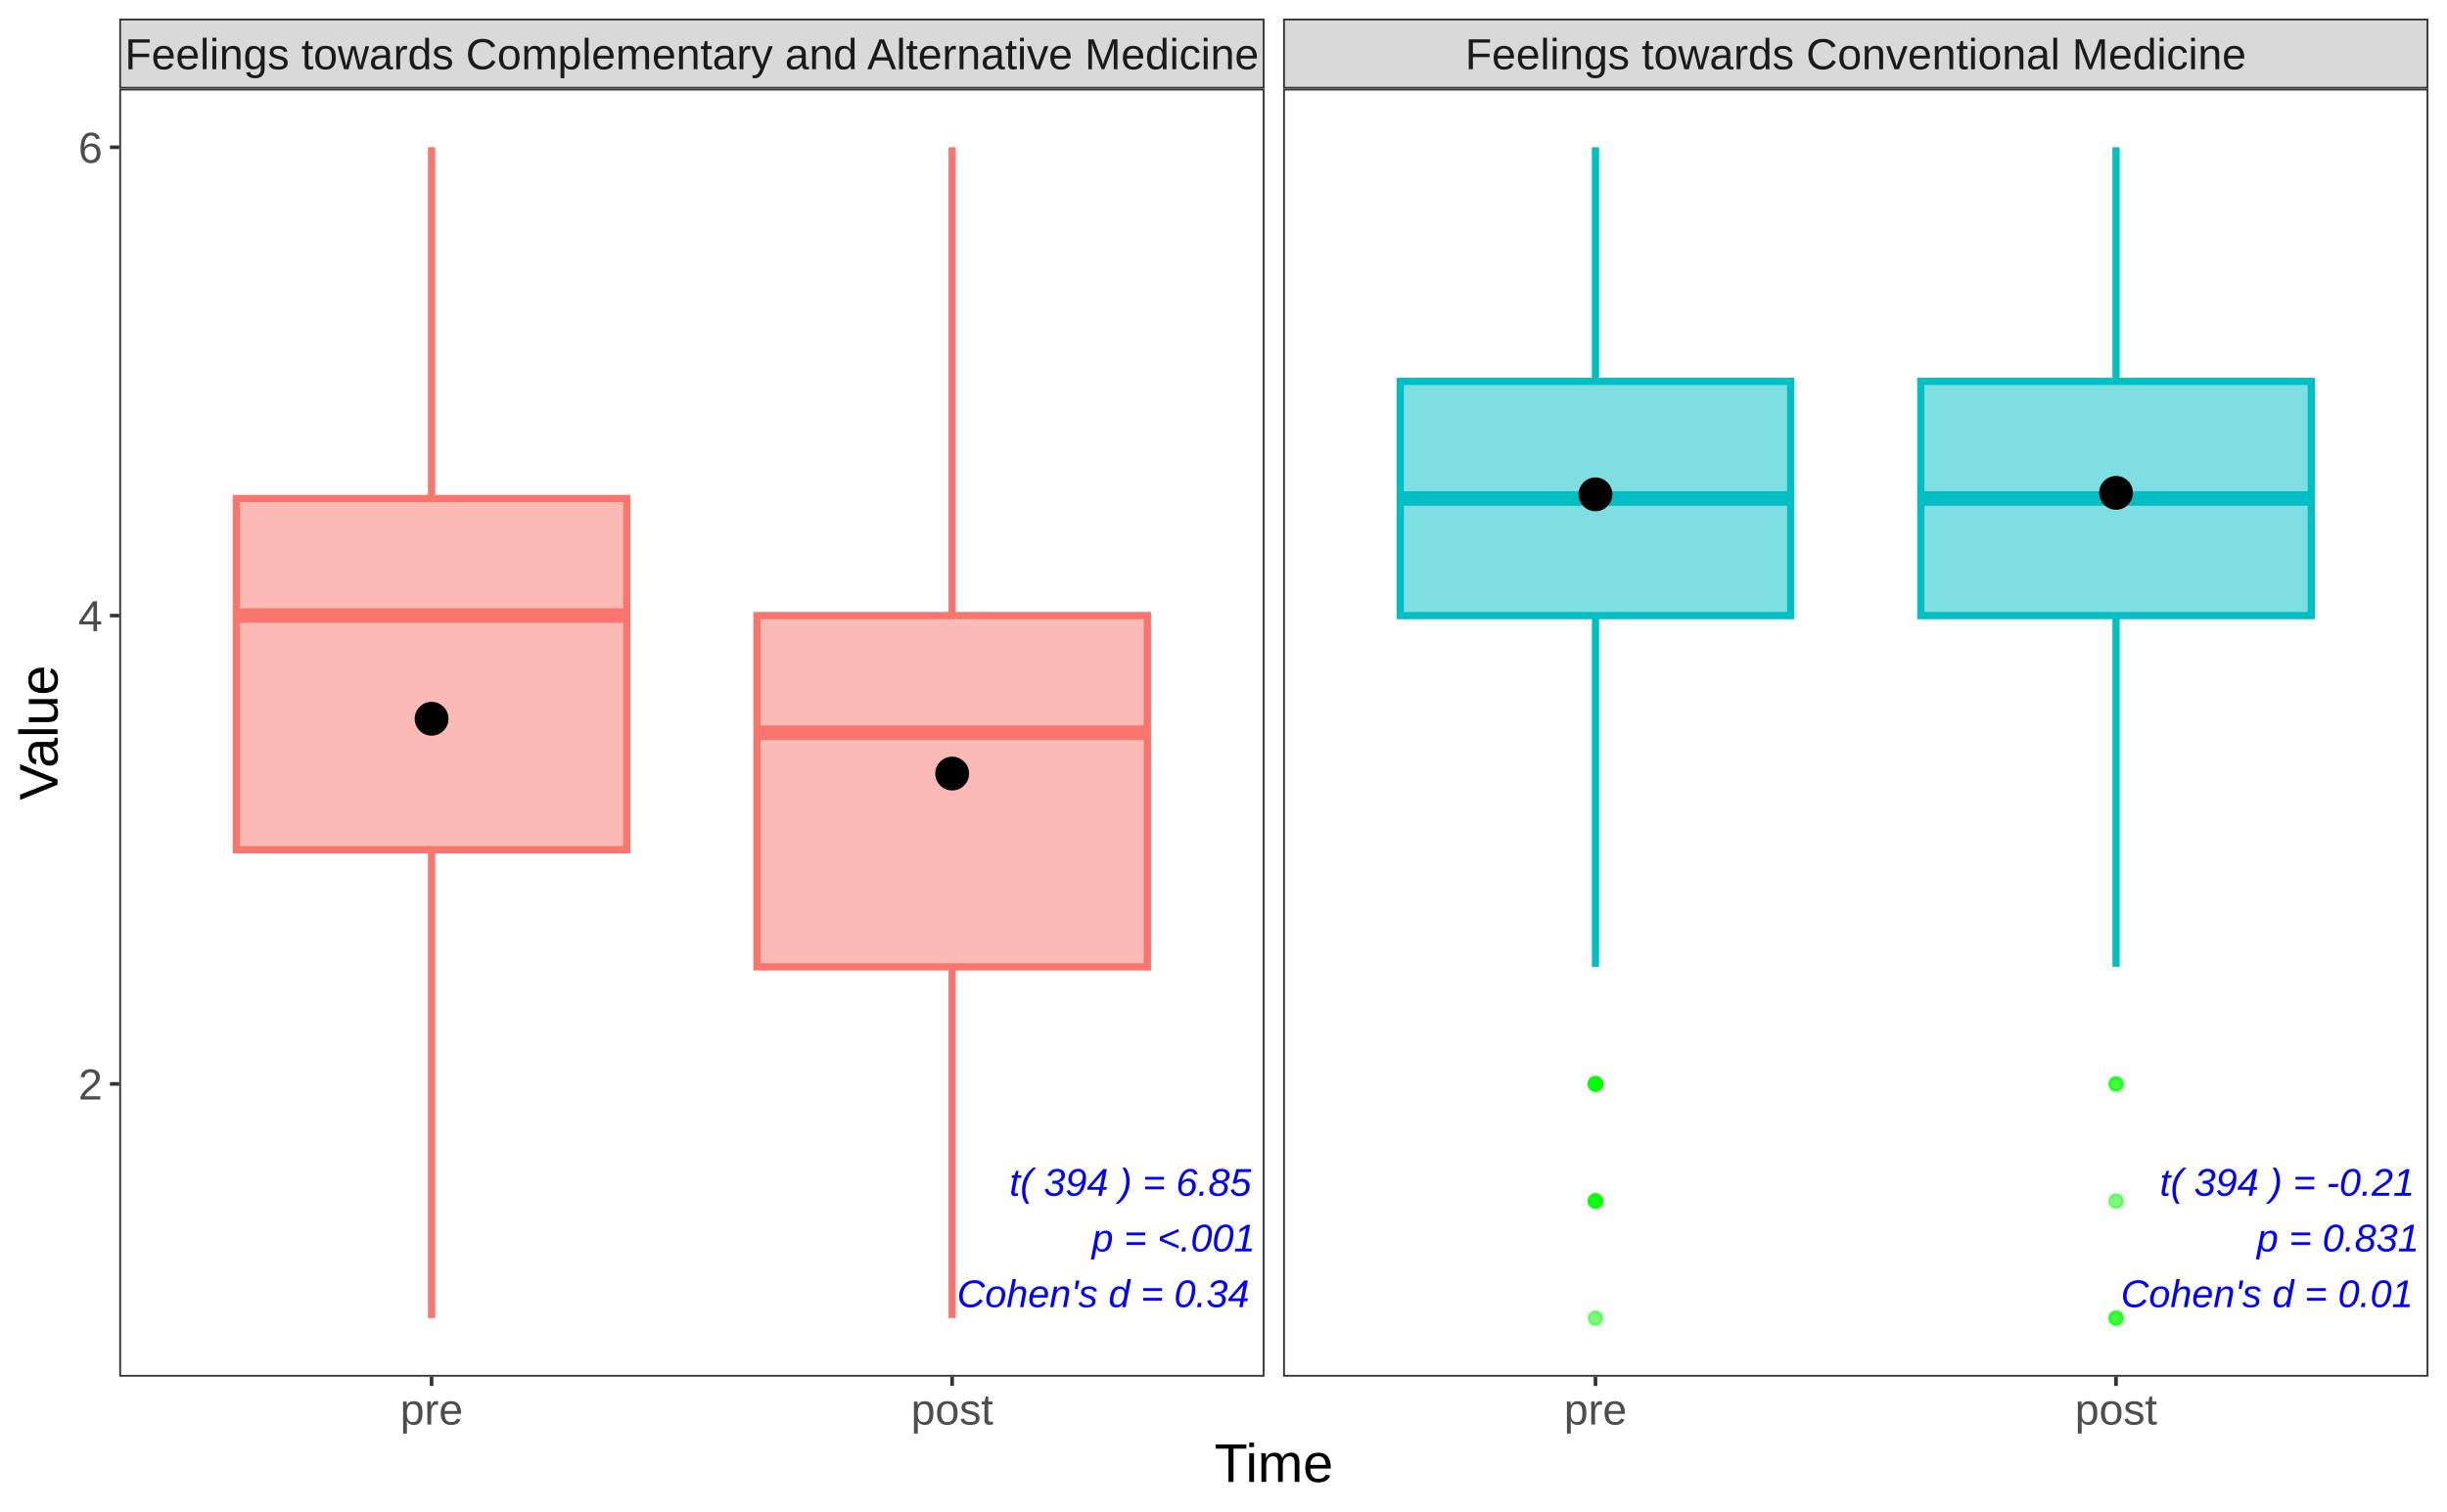
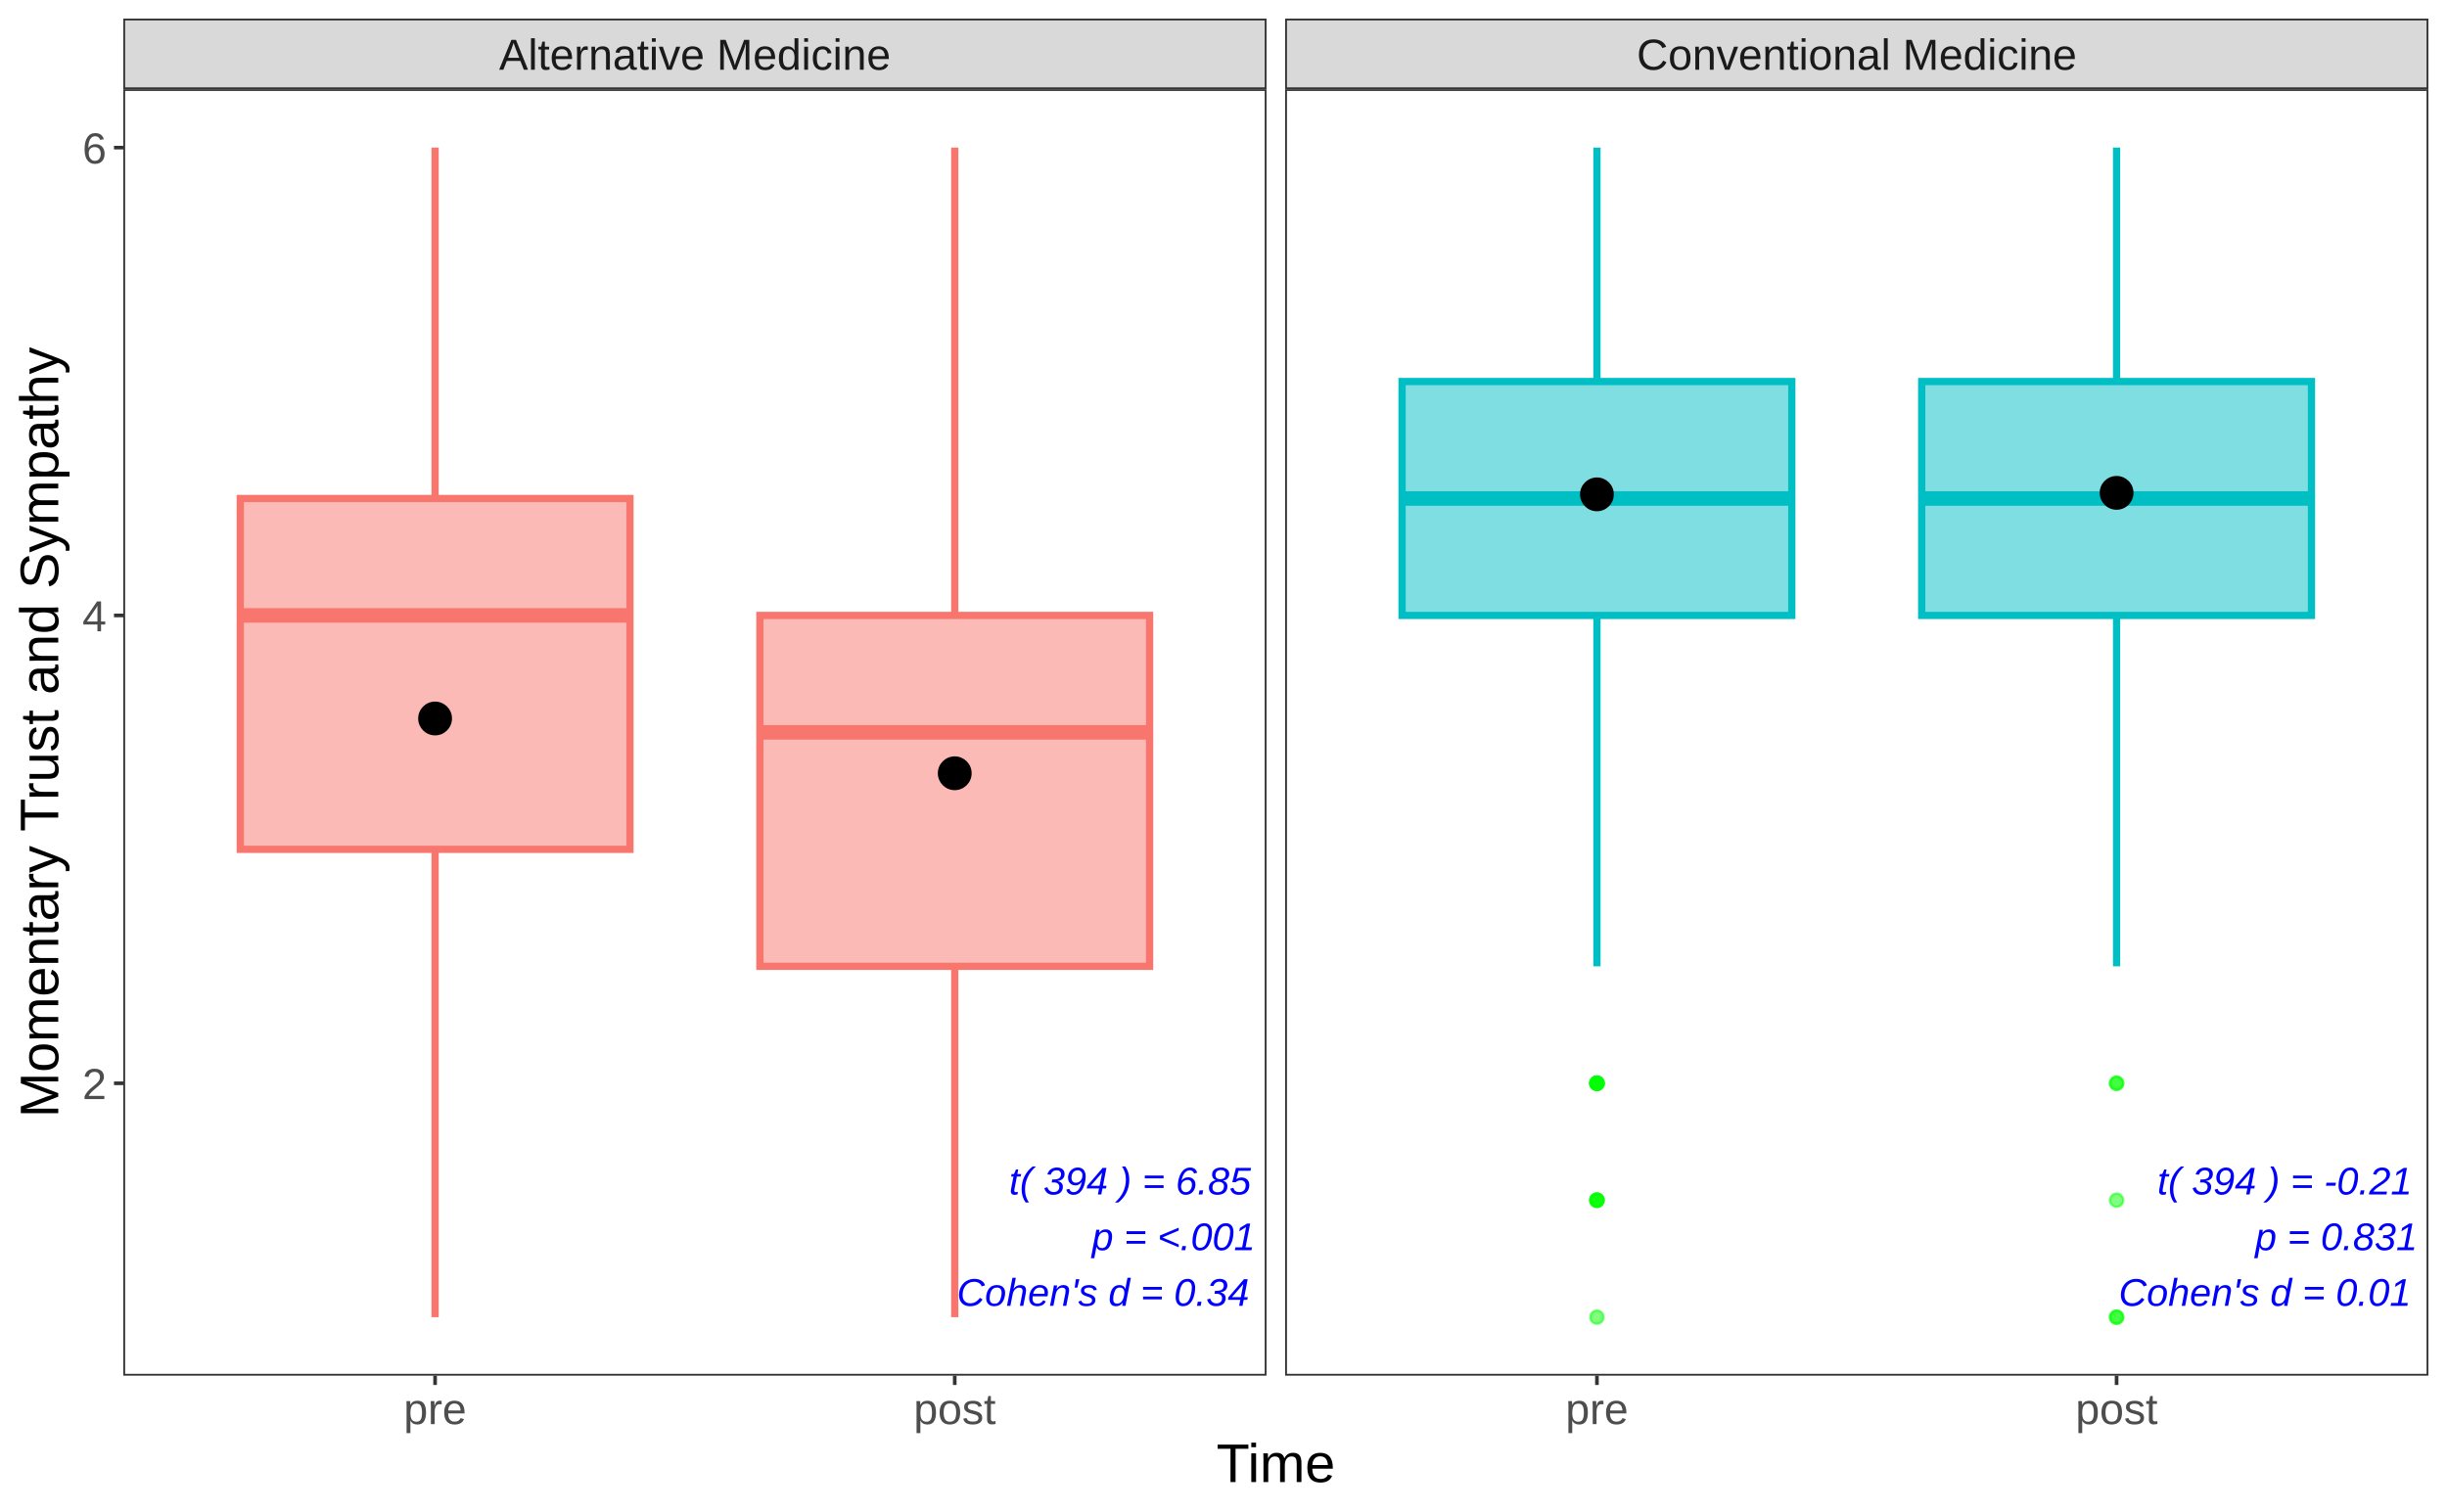
<svg xmlns="http://www.w3.org/2000/svg" class="svglite" width="720.00pt" height="444.96pt" viewBox="0 0 720.00 444.96">
  <defs>
    <style type="text/css">
    .svglite line, .svglite polyline, .svglite polygon, .svglite path, .svglite rect, .svglite circle {
      fill: none;
      stroke: #000000;
      stroke-linecap: round;
      stroke-linejoin: round;
      stroke-miterlimit: 10.00;
    }
    .svglite text {
      white-space: pre;
    }
  </style>
  </defs>
  <rect width="100%" height="100%" style="stroke: none; fill: #FFFFFF;" />
  <defs>
    <clipPath id="cpMC4wMHw3MjAuMDB8MC4wMHw0NDQuOTY=">
      <rect x="0.00" y="0.00" width="720.00" height="444.96" />
    </clipPath>
  </defs>
  <g clip-path="url(#cpMC4wMHw3MjAuMDB8MC4wMHw0NDQuOTY=)">
-     <rect x="0.00" y="0.00" width="720.00" height="444.96" style="stroke-width: 1.07; stroke: #FFFFFF; fill: #FFFFFF;" />
+     <rect x="0" y="0.00" width="720.00" height="444.96" style="stroke-width: 1.07; stroke: #FFFFFF; fill: #FFFFFF;" />
  </g>
  <defs>
-     <clipPath id="cpMzUuMDl8MzcyLjA3fDI2LjEwfDQwNS4xMw==">
-       <rect x="35.09" y="26.10" width="336.98" height="379.04" />
+     <clipPath id="cpMzYuMjh8MzcyLjY2fDI2LjIzfDQwNC44Mw==">
+       <rect x="36.28" y="26.23" width="336.38" height="378.60" />
    </clipPath>
  </defs>
-   <g clip-path="url(#cpMzUuMDl8MzcyLjA3fDI2LjEwfDQwNS4xMw==)">
-     <rect x="35.09" y="26.10" width="336.98" height="379.04" style="stroke-width: 1.07; stroke: none; fill: #FFFFFF;" />
-     <line x1="126.99" y1="146.70" x2="126.99" y2="43.33" style="stroke-width: 2.13; stroke: #F8766D; stroke-linecap: butt;" />
-     <line x1="126.99" y1="250.07" x2="126.99" y2="387.90" style="stroke-width: 2.13; stroke: #F8766D; stroke-linecap: butt;" />
-     <polygon points="69.55,146.70 69.55,250.07 184.43,250.07 184.43,146.70 69.55,146.70 " style="stroke-width: 2.13; stroke: #F8766D; stroke-linecap: butt; stroke-linejoin: miter; fill: #F8766D; fill-opacity: 0.50;" />
-     <line x1="69.55" y1="181.16" x2="184.43" y2="181.16" style="stroke-width: 4.27; stroke: #F8766D; stroke-linecap: butt; stroke-linejoin: miter;" />
-     <line x1="280.16" y1="181.16" x2="280.16" y2="43.33" style="stroke-width: 2.13; stroke: #F8766D; stroke-linecap: butt;" />
-     <line x1="280.16" y1="284.53" x2="280.16" y2="387.90" style="stroke-width: 2.13; stroke: #F8766D; stroke-linecap: butt;" />
-     <polygon points="222.72,181.16 222.72,284.53 337.60,284.53 337.60,181.16 222.72,181.16 " style="stroke-width: 2.13; stroke: #F8766D; stroke-linecap: butt; stroke-linejoin: miter; fill: #F8766D; fill-opacity: 0.50;" />
-     <line x1="222.72" y1="215.62" x2="337.60" y2="215.62" style="stroke-width: 4.27; stroke: #F8766D; stroke-linecap: butt; stroke-linejoin: miter;" />
-     <circle cx="126.99" cy="211.52" r="4.62" style="stroke-width: 0.71; fill: #000000;" />
-     <circle cx="280.16" cy="227.65" r="4.62" style="stroke-width: 0.71; fill: #000000;" />
-     <text x="368.19" y="351.90" text-anchor="end" style="font-size: 11.38px; font-style: italic;fill: #0000FF; font-family: &quot;Arial&quot;;" textLength="77.48px" lengthAdjust="spacingAndGlyphs">t( 394 ) =  6.85 </text>
-     <text x="369.34" y="368.28" text-anchor="end" style="font-size: 11.38px; font-style: italic;fill: #0000FF; font-family: &quot;Arial&quot;;" textLength="54.41px" lengthAdjust="spacingAndGlyphs"> p = &lt;.001 </text>
-     <text x="367.61" y="384.67" text-anchor="end" style="font-size: 11.38px; font-style: italic;fill: #0000FF; font-family: &quot;Arial&quot;;" textLength="89.16px" lengthAdjust="spacingAndGlyphs"> Cohen's d = 0.34</text>
-     <rect x="35.09" y="26.10" width="336.98" height="379.04" style="stroke-width: 1.07; stroke: #333333;" />
+   <g clip-path="url(#cpMzYuMjh8MzcyLjY2fDI2LjIzfDQwNC44Mw==)">
+     <rect x="36.28" y="26.23" width="336.38" height="378.60" style="stroke-width: 1.07; stroke: none; fill: #FFFFFF;" />
+     <line x1="128.02" y1="146.70" x2="128.02" y2="43.44" style="stroke-width: 2.13; stroke: #F8766D; stroke-linecap: butt;" />
+     <line x1="128.02" y1="249.95" x2="128.02" y2="387.62" style="stroke-width: 2.13; stroke: #F8766D; stroke-linecap: butt;" />
+     <polygon points="70.69,146.70 70.69,249.95 185.36,249.95 185.36,146.70 70.69,146.70 " style="stroke-width: 2.13; stroke: #F8766D; stroke-linecap: butt; stroke-linejoin: miter; fill: #F8766D; fill-opacity: 0.50;" />
+     <line x1="70.69" y1="181.11" x2="185.36" y2="181.11" style="stroke-width: 4.27; stroke: #F8766D; stroke-linecap: butt; stroke-linejoin: miter;" />
+     <line x1="280.92" y1="181.11" x2="280.92" y2="43.44" style="stroke-width: 2.13; stroke: #F8766D; stroke-linecap: butt;" />
+     <line x1="280.92" y1="284.37" x2="280.92" y2="387.62" style="stroke-width: 2.13; stroke: #F8766D; stroke-linecap: butt;" />
+     <polygon points="223.59,181.11 223.59,284.37 338.26,284.37 338.26,181.11 223.59,181.11 " style="stroke-width: 2.13; stroke: #F8766D; stroke-linecap: butt; stroke-linejoin: miter; fill: #F8766D; fill-opacity: 0.50;" />
+     <line x1="223.59" y1="215.53" x2="338.26" y2="215.53" style="stroke-width: 4.27; stroke: #F8766D; stroke-linecap: butt; stroke-linejoin: miter;" />
+     <circle cx="128.02" cy="211.44" r="4.62" style="stroke-width: 0.71; fill: #000000;" />
+     <circle cx="280.92" cy="227.56" r="4.62" style="stroke-width: 0.71; fill: #000000;" />
+     <text x="368.08" y="351.52" text-anchor="end" style="font-size: 11.38px; font-style: italic;fill: #0000FF; font-family: &quot;Liberation Sans&quot;;" textLength="91.58px" lengthAdjust="spacingAndGlyphs">t( 394 ) =  6.85 </text>
+     <text x="369.36" y="367.91" text-anchor="end" style="font-size: 11.38px; font-style: italic;fill: #0000FF; font-family: &quot;Liberation Sans&quot;;" textLength="66.07px" lengthAdjust="spacingAndGlyphs"> p = &lt;.001 </text>
+     <text x="367.57" y="384.29" text-anchor="end" style="font-size: 11.38px; font-style: italic;fill: #0000FF; font-family: &quot;Liberation Sans&quot;;" textLength="101.90px" lengthAdjust="spacingAndGlyphs"> Cohen's d = 0.34</text>
+     <rect x="36.28" y="26.23" width="336.38" height="378.60" style="stroke-width: 1.07; stroke: #333333;" />
  </g>
  <g clip-path="url(#cpMC4wMHw3MjAuMDB8MC4wMHw0NDQuOTY=)">
</g>
  <defs>
-     <clipPath id="cpMzc3LjU0fDcxNC41MnwyNi4xMHw0MDUuMTM=">
-       <rect x="377.54" y="26.10" width="336.98" height="379.04" />
+     <clipPath id="cpMzc4LjE0fDcxNC41MnwyNi4yM3w0MDQuODM=">
+       <rect x="378.14" y="26.23" width="336.38" height="378.60" />
    </clipPath>
  </defs>
-   <g clip-path="url(#cpMzc3LjU0fDcxNC41MnwyNi4xMHw0MDUuMTM=)">
-     <rect x="377.54" y="26.10" width="336.98" height="379.04" style="stroke-width: 1.07; stroke: none; fill: #FFFFFF;" />
-     <circle cx="469.45" cy="387.90" r="1.95" style="stroke-width: 0.71; stroke: #00FF00; stroke-opacity: 0.50; fill: #00FF00; fill-opacity: 0.50;" />
-     <circle cx="469.45" cy="318.99" r="1.95" style="stroke-width: 0.71; stroke: #00FF00; stroke-opacity: 0.50; fill: #00FF00; fill-opacity: 0.50;" />
-     <circle cx="469.45" cy="318.99" r="1.95" style="stroke-width: 0.71; stroke: #00FF00; stroke-opacity: 0.50; fill: #00FF00; fill-opacity: 0.50;" />
-     <circle cx="469.45" cy="318.99" r="1.95" style="stroke-width: 0.71; stroke: #00FF00; stroke-opacity: 0.50; fill: #00FF00; fill-opacity: 0.50;" />
-     <circle cx="469.45" cy="318.99" r="1.95" style="stroke-width: 0.71; stroke: #00FF00; stroke-opacity: 0.50; fill: #00FF00; fill-opacity: 0.50;" />
-     <circle cx="469.45" cy="353.45" r="1.95" style="stroke-width: 0.71; stroke: #00FF00; stroke-opacity: 0.50; fill: #00FF00; fill-opacity: 0.50;" />
-     <circle cx="469.45" cy="353.45" r="1.95" style="stroke-width: 0.71; stroke: #00FF00; stroke-opacity: 0.50; fill: #00FF00; fill-opacity: 0.50;" />
-     <circle cx="469.45" cy="353.45" r="1.95" style="stroke-width: 0.71; stroke: #00FF00; stroke-opacity: 0.50; fill: #00FF00; fill-opacity: 0.50;" />
-     <circle cx="469.45" cy="318.99" r="1.95" style="stroke-width: 0.71; stroke: #00FF00; stroke-opacity: 0.50; fill: #00FF00; fill-opacity: 0.50;" />
-     <circle cx="469.45" cy="318.99" r="1.95" style="stroke-width: 0.71; stroke: #00FF00; stroke-opacity: 0.50; fill: #00FF00; fill-opacity: 0.50;" />
-     <circle cx="469.45" cy="353.45" r="1.95" style="stroke-width: 0.71; stroke: #00FF00; stroke-opacity: 0.50; fill: #00FF00; fill-opacity: 0.50;" />
-     <line x1="469.45" y1="112.24" x2="469.45" y2="43.33" style="stroke-width: 2.13; stroke: #00BFC4; stroke-linecap: butt;" />
-     <line x1="469.45" y1="181.16" x2="469.45" y2="284.53" style="stroke-width: 2.13; stroke: #00BFC4; stroke-linecap: butt;" />
-     <polygon points="412.01,112.24 412.01,181.16 526.89,181.16 526.89,112.24 412.01,112.24 " style="stroke-width: 2.13; stroke: #00BFC4; stroke-linecap: butt; stroke-linejoin: miter; fill: #00BFC4; fill-opacity: 0.50;" />
-     <line x1="412.01" y1="146.70" x2="526.89" y2="146.70" style="stroke-width: 4.27; stroke: #00BFC4; stroke-linecap: butt; stroke-linejoin: miter;" />
-     <circle cx="622.62" cy="353.45" r="1.95" style="stroke-width: 0.71; stroke: #00FF00; stroke-opacity: 0.50; fill: #00FF00; fill-opacity: 0.50;" />
-     <circle cx="622.62" cy="387.90" r="1.95" style="stroke-width: 0.71; stroke: #00FF00; stroke-opacity: 0.50; fill: #00FF00; fill-opacity: 0.50;" />
-     <circle cx="622.62" cy="387.90" r="1.95" style="stroke-width: 0.71; stroke: #00FF00; stroke-opacity: 0.50; fill: #00FF00; fill-opacity: 0.50;" />
-     <circle cx="622.62" cy="318.99" r="1.95" style="stroke-width: 0.71; stroke: #00FF00; stroke-opacity: 0.50; fill: #00FF00; fill-opacity: 0.50;" />
-     <circle cx="622.62" cy="318.99" r="1.95" style="stroke-width: 0.71; stroke: #00FF00; stroke-opacity: 0.50; fill: #00FF00; fill-opacity: 0.50;" />
-     <line x1="622.62" y1="112.24" x2="622.62" y2="43.33" style="stroke-width: 2.13; stroke: #00BFC4; stroke-linecap: butt;" />
-     <line x1="622.62" y1="181.16" x2="622.62" y2="284.53" style="stroke-width: 2.13; stroke: #00BFC4; stroke-linecap: butt;" />
-     <polygon points="565.18,112.24 565.18,181.16 680.06,181.16 680.06,112.24 565.18,112.24 " style="stroke-width: 2.13; stroke: #00BFC4; stroke-linecap: butt; stroke-linejoin: miter; fill: #00BFC4; fill-opacity: 0.50;" />
-     <line x1="565.18" y1="146.70" x2="680.06" y2="146.70" style="stroke-width: 4.27; stroke: #00BFC4; stroke-linecap: butt; stroke-linejoin: miter;" />
-     <circle cx="469.45" cy="145.48" r="4.62" style="stroke-width: 0.71; fill: #000000;" />
-     <circle cx="622.62" cy="145.04" r="4.62" style="stroke-width: 0.71; fill: #000000;" />
-     <text x="710.46" y="351.90" text-anchor="end" style="font-size: 11.38px; font-style: italic;fill: #0000FF; font-family: &quot;Arial&quot;;" textLength="81.27px" lengthAdjust="spacingAndGlyphs">t( 394 ) =  -0.21 </text>
-     <text x="711.82" y="368.28" text-anchor="end" style="font-size: 11.38px; font-style: italic;fill: #0000FF; font-family: &quot;Arial&quot;;" textLength="54.09px" lengthAdjust="spacingAndGlyphs"> p = 0.831 </text>
-     <text x="710.06" y="384.67" text-anchor="end" style="font-size: 11.38px; font-style: italic;fill: #0000FF; font-family: &quot;Arial&quot;;" textLength="89.16px" lengthAdjust="spacingAndGlyphs"> Cohen's d = 0.01</text>
-     <rect x="377.54" y="26.10" width="336.98" height="379.04" style="stroke-width: 1.07; stroke: #333333;" />
+   <g clip-path="url(#cpMzc4LjE0fDcxNC41MnwyNi4yM3w0MDQuODM=)">
+     <rect x="378.14" y="26.23" width="336.38" height="378.60" style="stroke-width: 1.07; stroke: none; fill: #FFFFFF;" />
+     <circle cx="469.88" cy="387.62" r="1.95" style="stroke-width: 0.71; stroke: #00FF00; stroke-opacity: 0.50; fill: #00FF00; fill-opacity: 0.50;" />
+     <circle cx="469.88" cy="318.79" r="1.95" style="stroke-width: 0.71; stroke: #00FF00; stroke-opacity: 0.50; fill: #00FF00; fill-opacity: 0.50;" />
+     <circle cx="469.88" cy="318.79" r="1.95" style="stroke-width: 0.71; stroke: #00FF00; stroke-opacity: 0.50; fill: #00FF00; fill-opacity: 0.50;" />
+     <circle cx="469.88" cy="318.79" r="1.95" style="stroke-width: 0.71; stroke: #00FF00; stroke-opacity: 0.50; fill: #00FF00; fill-opacity: 0.50;" />
+     <circle cx="469.88" cy="318.79" r="1.95" style="stroke-width: 0.71; stroke: #00FF00; stroke-opacity: 0.50; fill: #00FF00; fill-opacity: 0.50;" />
+     <circle cx="469.88" cy="353.20" r="1.95" style="stroke-width: 0.71; stroke: #00FF00; stroke-opacity: 0.50; fill: #00FF00; fill-opacity: 0.50;" />
+     <circle cx="469.88" cy="353.20" r="1.95" style="stroke-width: 0.71; stroke: #00FF00; stroke-opacity: 0.50; fill: #00FF00; fill-opacity: 0.50;" />
+     <circle cx="469.88" cy="353.20" r="1.95" style="stroke-width: 0.71; stroke: #00FF00; stroke-opacity: 0.50; fill: #00FF00; fill-opacity: 0.50;" />
+     <circle cx="469.88" cy="318.79" r="1.95" style="stroke-width: 0.71; stroke: #00FF00; stroke-opacity: 0.50; fill: #00FF00; fill-opacity: 0.50;" />
+     <circle cx="469.88" cy="318.79" r="1.95" style="stroke-width: 0.71; stroke: #00FF00; stroke-opacity: 0.50; fill: #00FF00; fill-opacity: 0.50;" />
+     <circle cx="469.88" cy="353.20" r="1.95" style="stroke-width: 0.71; stroke: #00FF00; stroke-opacity: 0.50; fill: #00FF00; fill-opacity: 0.50;" />
+     <line x1="469.88" y1="112.28" x2="469.88" y2="43.44" style="stroke-width: 2.13; stroke: #00BFC4; stroke-linecap: butt;" />
+     <line x1="469.88" y1="181.11" x2="469.88" y2="284.37" style="stroke-width: 2.13; stroke: #00BFC4; stroke-linecap: butt;" />
+     <polygon points="412.54,112.28 412.54,181.11 527.22,181.11 527.22,112.28 412.54,112.28 " style="stroke-width: 2.13; stroke: #00BFC4; stroke-linecap: butt; stroke-linejoin: miter; fill: #00BFC4; fill-opacity: 0.50;" />
+     <line x1="412.54" y1="146.70" x2="527.22" y2="146.70" style="stroke-width: 4.27; stroke: #00BFC4; stroke-linecap: butt; stroke-linejoin: miter;" />
+     <circle cx="622.78" cy="353.20" r="1.95" style="stroke-width: 0.71; stroke: #00FF00; stroke-opacity: 0.50; fill: #00FF00; fill-opacity: 0.50;" />
+     <circle cx="622.78" cy="387.62" r="1.95" style="stroke-width: 0.71; stroke: #00FF00; stroke-opacity: 0.50; fill: #00FF00; fill-opacity: 0.50;" />
+     <circle cx="622.78" cy="387.62" r="1.95" style="stroke-width: 0.71; stroke: #00FF00; stroke-opacity: 0.50; fill: #00FF00; fill-opacity: 0.50;" />
+     <circle cx="622.78" cy="318.79" r="1.95" style="stroke-width: 0.71; stroke: #00FF00; stroke-opacity: 0.50; fill: #00FF00; fill-opacity: 0.50;" />
+     <circle cx="622.78" cy="318.79" r="1.95" style="stroke-width: 0.71; stroke: #00FF00; stroke-opacity: 0.50; fill: #00FF00; fill-opacity: 0.50;" />
+     <line x1="622.78" y1="112.28" x2="622.78" y2="43.44" style="stroke-width: 2.13; stroke: #00BFC4; stroke-linecap: butt;" />
+     <line x1="622.78" y1="181.11" x2="622.78" y2="284.37" style="stroke-width: 2.13; stroke: #00BFC4; stroke-linecap: butt;" />
+     <polygon points="565.44,112.28 565.44,181.11 680.12,181.11 680.12,112.28 565.44,112.28 " style="stroke-width: 2.13; stroke: #00BFC4; stroke-linecap: butt; stroke-linejoin: miter; fill: #00BFC4; fill-opacity: 0.50;" />
+     <line x1="565.44" y1="146.70" x2="680.12" y2="146.70" style="stroke-width: 4.27; stroke: #00BFC4; stroke-linecap: butt; stroke-linejoin: miter;" />
+     <circle cx="469.88" cy="145.48" r="4.62" style="stroke-width: 0.71; fill: #000000;" />
+     <circle cx="622.78" cy="145.04" r="4.62" style="stroke-width: 0.71; fill: #000000;" />
+     <text x="709.74" y="351.52" text-anchor="end" style="font-size: 11.38px; font-style: italic;fill: #0000FF; font-family: &quot;Liberation Sans&quot;;" textLength="95.69px" lengthAdjust="spacingAndGlyphs">t( 394 ) =  -0.21 </text>
+     <text x="711.33" y="367.91" text-anchor="end" style="font-size: 11.38px; font-style: italic;fill: #0000FF; font-family: &quot;Liberation Sans&quot;;" textLength="63.77px" lengthAdjust="spacingAndGlyphs"> p = 0.831 </text>
+     <text x="709.43" y="384.29" text-anchor="end" style="font-size: 11.38px; font-style: italic;fill: #0000FF; font-family: &quot;Liberation Sans&quot;;" textLength="101.90px" lengthAdjust="spacingAndGlyphs"> Cohen's d = 0.01</text>
+     <rect x="378.14" y="26.23" width="336.38" height="378.60" style="stroke-width: 1.07; stroke: #333333;" />
  </g>
  <g clip-path="url(#cpMC4wMHw3MjAuMDB8MC4wMHw0NDQuOTY=)">
</g>
  <defs>
-     <clipPath id="cpMzUuMDl8MzcyLjA3fDUuNDh8MjYuMTA=">
-       <rect x="35.09" y="5.48" width="336.98" height="20.62" />
+     <clipPath id="cpMzYuMjh8MzcyLjY2fDUuNDh8MjYuMjM=">
+       <rect x="36.28" y="5.48" width="336.38" height="20.76" />
    </clipPath>
  </defs>
-   <g clip-path="url(#cpMzUuMDl8MzcyLjA3fDUuNDh8MjYuMTA=)">
-     <rect x="35.09" y="5.48" width="336.98" height="20.62" style="stroke-width: 1.07; stroke: #333333; fill: #D9D9D9;" />
-     <text x="203.58" y="20.37" text-anchor="middle" style="font-size: 12.80px;fill: #1A1A1A; font-family: &quot;Arial&quot;;" textLength="333.52px" lengthAdjust="spacingAndGlyphs">Feelings towards Complementary and Alternative Medicine</text>
+   <g clip-path="url(#cpMzYuMjh8MzcyLjY2fDUuNDh8MjYuMjM=)">
+     <rect x="36.28" y="5.48" width="336.38" height="20.76" style="stroke-width: 1.07; stroke: #333333; fill: #D9D9D9;" />
+     <text x="204.47" y="20.52" text-anchor="middle" style="font-size: 12.80px;fill: #1A1A1A; font-family: &quot;Liberation Sans&quot;;" textLength="131.43px" lengthAdjust="spacingAndGlyphs">Alternative Medicine</text>
  </g>
  <g clip-path="url(#cpMC4wMHw3MjAuMDB8MC4wMHw0NDQuOTY=)">
</g>
  <defs>
-     <clipPath id="cpMzc3LjU0fDcxNC41Mnw1LjQ4fDI2LjEw">
-       <rect x="377.54" y="5.48" width="336.98" height="20.62" />
+     <clipPath id="cpMzc4LjE0fDcxNC41Mnw1LjQ4fDI2LjIz">
+       <rect x="378.14" y="5.48" width="336.38" height="20.76" />
    </clipPath>
  </defs>
-   <g clip-path="url(#cpMzc3LjU0fDcxNC41Mnw1LjQ4fDI2LjEw)">
-     <rect x="377.54" y="5.48" width="336.98" height="20.62" style="stroke-width: 1.07; stroke: #333333; fill: #D9D9D9;" />
-     <text x="546.03" y="20.37" text-anchor="middle" style="font-size: 12.80px;fill: #1A1A1A; font-family: &quot;Arial&quot;;" textLength="229.70px" lengthAdjust="spacingAndGlyphs">Feelings towards Conventional Medicine</text>
+   <g clip-path="url(#cpMzc4LjE0fDcxNC41Mnw1LjQ4fDI2LjIz)">
+     <rect x="378.14" y="5.48" width="336.38" height="20.76" style="stroke-width: 1.07; stroke: #333333; fill: #D9D9D9;" />
+     <text x="546.33" y="20.52" text-anchor="middle" style="font-size: 12.80px;fill: #1A1A1A; font-family: &quot;Liberation Sans&quot;;" textLength="145.55px" lengthAdjust="spacingAndGlyphs">Conventional Medicine</text>
  </g>
  <g clip-path="url(#cpMC4wMHw3MjAuMDB8MC4wMHw0NDQuOTY=)">
-     <polyline points="126.99,407.87 126.99,405.13 " style="stroke-width: 1.07; stroke: #333333; stroke-linecap: butt;" />
-     <polyline points="280.16,407.87 280.16,405.13 " style="stroke-width: 1.07; stroke: #333333; stroke-linecap: butt;" />
-     <text x="126.99" y="419.22" text-anchor="middle" style="font-size: 12.80px;fill: #4D4D4D; font-family: &quot;Arial&quot;;" textLength="18.49px" lengthAdjust="spacingAndGlyphs">pre</text>
-     <text x="280.16" y="419.22" text-anchor="middle" style="font-size: 12.80px;fill: #4D4D4D; font-family: &quot;Arial&quot;;" textLength="24.18px" lengthAdjust="spacingAndGlyphs">post</text>
-     <polyline points="469.45,407.87 469.45,405.13 " style="stroke-width: 1.07; stroke: #333333; stroke-linecap: butt;" />
-     <polyline points="622.62,407.87 622.62,405.13 " style="stroke-width: 1.07; stroke: #333333; stroke-linecap: butt;" />
-     <text x="469.45" y="419.22" text-anchor="middle" style="font-size: 12.80px;fill: #4D4D4D; font-family: &quot;Arial&quot;;" textLength="18.49px" lengthAdjust="spacingAndGlyphs">pre</text>
-     <text x="622.62" y="419.22" text-anchor="middle" style="font-size: 12.80px;fill: #4D4D4D; font-family: &quot;Arial&quot;;" textLength="24.18px" lengthAdjust="spacingAndGlyphs">post</text>
-     <text x="30.16" y="323.57" text-anchor="end" style="font-size: 12.80px;fill: #4D4D4D; font-family: &quot;Arial&quot;;" textLength="7.11px" lengthAdjust="spacingAndGlyphs">2</text>
-     <text x="30.16" y="185.74" text-anchor="end" style="font-size: 12.80px;fill: #4D4D4D; font-family: &quot;Arial&quot;;" textLength="7.11px" lengthAdjust="spacingAndGlyphs">4</text>
-     <text x="30.16" y="47.91" text-anchor="end" style="font-size: 12.80px;fill: #4D4D4D; font-family: &quot;Arial&quot;;" textLength="7.11px" lengthAdjust="spacingAndGlyphs">6</text>
-     <polyline points="32.35,318.99 35.09,318.99 " style="stroke-width: 1.07; stroke: #333333; stroke-linecap: butt;" />
-     <polyline points="32.35,181.16 35.09,181.16 " style="stroke-width: 1.07; stroke: #333333; stroke-linecap: butt;" />
-     <polyline points="32.35,43.33 35.09,43.33 " style="stroke-width: 1.07; stroke: #333333; stroke-linecap: butt;" />
-     <text x="374.80" y="436.11" text-anchor="middle" style="font-size: 16.00px; font-family: &quot;Arial&quot;;" textLength="34.96px" lengthAdjust="spacingAndGlyphs">Time</text>
-     <text transform="translate(16.93,215.62) rotate(-90)" text-anchor="middle" style="font-size: 16.00px; font-family: &quot;Arial&quot;;" textLength="39.74px" lengthAdjust="spacingAndGlyphs">Value</text>
+     <polyline points="128.02,407.57 128.02,404.83 " style="stroke-width: 1.07; stroke: #333333; stroke-linecap: butt;" />
+     <polyline points="280.92,407.57 280.92,404.83 " style="stroke-width: 1.07; stroke: #333333; stroke-linecap: butt;" />
+     <text x="128.02" y="419.09" text-anchor="middle" style="font-size: 12.80px;fill: #4D4D4D; font-family: &quot;Liberation Sans&quot;;" textLength="20.97px" lengthAdjust="spacingAndGlyphs">pre</text>
+     <text x="280.92" y="419.09" text-anchor="middle" style="font-size: 12.80px;fill: #4D4D4D; font-family: &quot;Liberation Sans&quot;;" textLength="27.63px" lengthAdjust="spacingAndGlyphs">post</text>
+     <polyline points="469.88,407.57 469.88,404.83 " style="stroke-width: 1.07; stroke: #333333; stroke-linecap: butt;" />
+     <polyline points="622.78,407.57 622.78,404.83 " style="stroke-width: 1.07; stroke: #333333; stroke-linecap: butt;" />
+     <text x="469.88" y="419.09" text-anchor="middle" style="font-size: 12.80px;fill: #4D4D4D; font-family: &quot;Liberation Sans&quot;;" textLength="20.97px" lengthAdjust="spacingAndGlyphs">pre</text>
+     <text x="622.78" y="419.09" text-anchor="middle" style="font-size: 12.80px;fill: #4D4D4D; font-family: &quot;Liberation Sans&quot;;" textLength="27.63px" lengthAdjust="spacingAndGlyphs">post</text>
+     <text x="31.35" y="323.45" text-anchor="end" style="font-size: 12.80px;fill: #4D4D4D; font-family: &quot;Liberation Sans&quot;;" textLength="8.14px" lengthAdjust="spacingAndGlyphs">2</text>
+     <text x="31.35" y="185.78" text-anchor="end" style="font-size: 12.80px;fill: #4D4D4D; font-family: &quot;Liberation Sans&quot;;" textLength="8.14px" lengthAdjust="spacingAndGlyphs">4</text>
+     <text x="31.35" y="48.11" text-anchor="end" style="font-size: 12.80px;fill: #4D4D4D; font-family: &quot;Liberation Sans&quot;;" textLength="8.14px" lengthAdjust="spacingAndGlyphs">6</text>
+     <polyline points="33.54,318.79 36.28,318.79 " style="stroke-width: 1.07; stroke: #333333; stroke-linecap: butt;" />
+     <polyline points="33.54,181.11 36.28,181.11 " style="stroke-width: 1.07; stroke: #333333; stroke-linecap: butt;" />
+     <polyline points="33.54,43.44 36.28,43.44 " style="stroke-width: 1.07; stroke: #333333; stroke-linecap: butt;" />
+     <text x="375.40" y="436.15" text-anchor="middle" style="font-size: 16.00px; font-family: &quot;Liberation Sans&quot;;" textLength="39.15px" lengthAdjust="spacingAndGlyphs">Time</text>
+     <text transform="translate(17.14,215.53) rotate(-90)" text-anchor="middle" style="font-size: 16.00px; font-family: &quot;Liberation Sans&quot;;" textLength="256.41px" lengthAdjust="spacingAndGlyphs">Momentary Trust and Sympathy</text>
  </g>
</svg>
